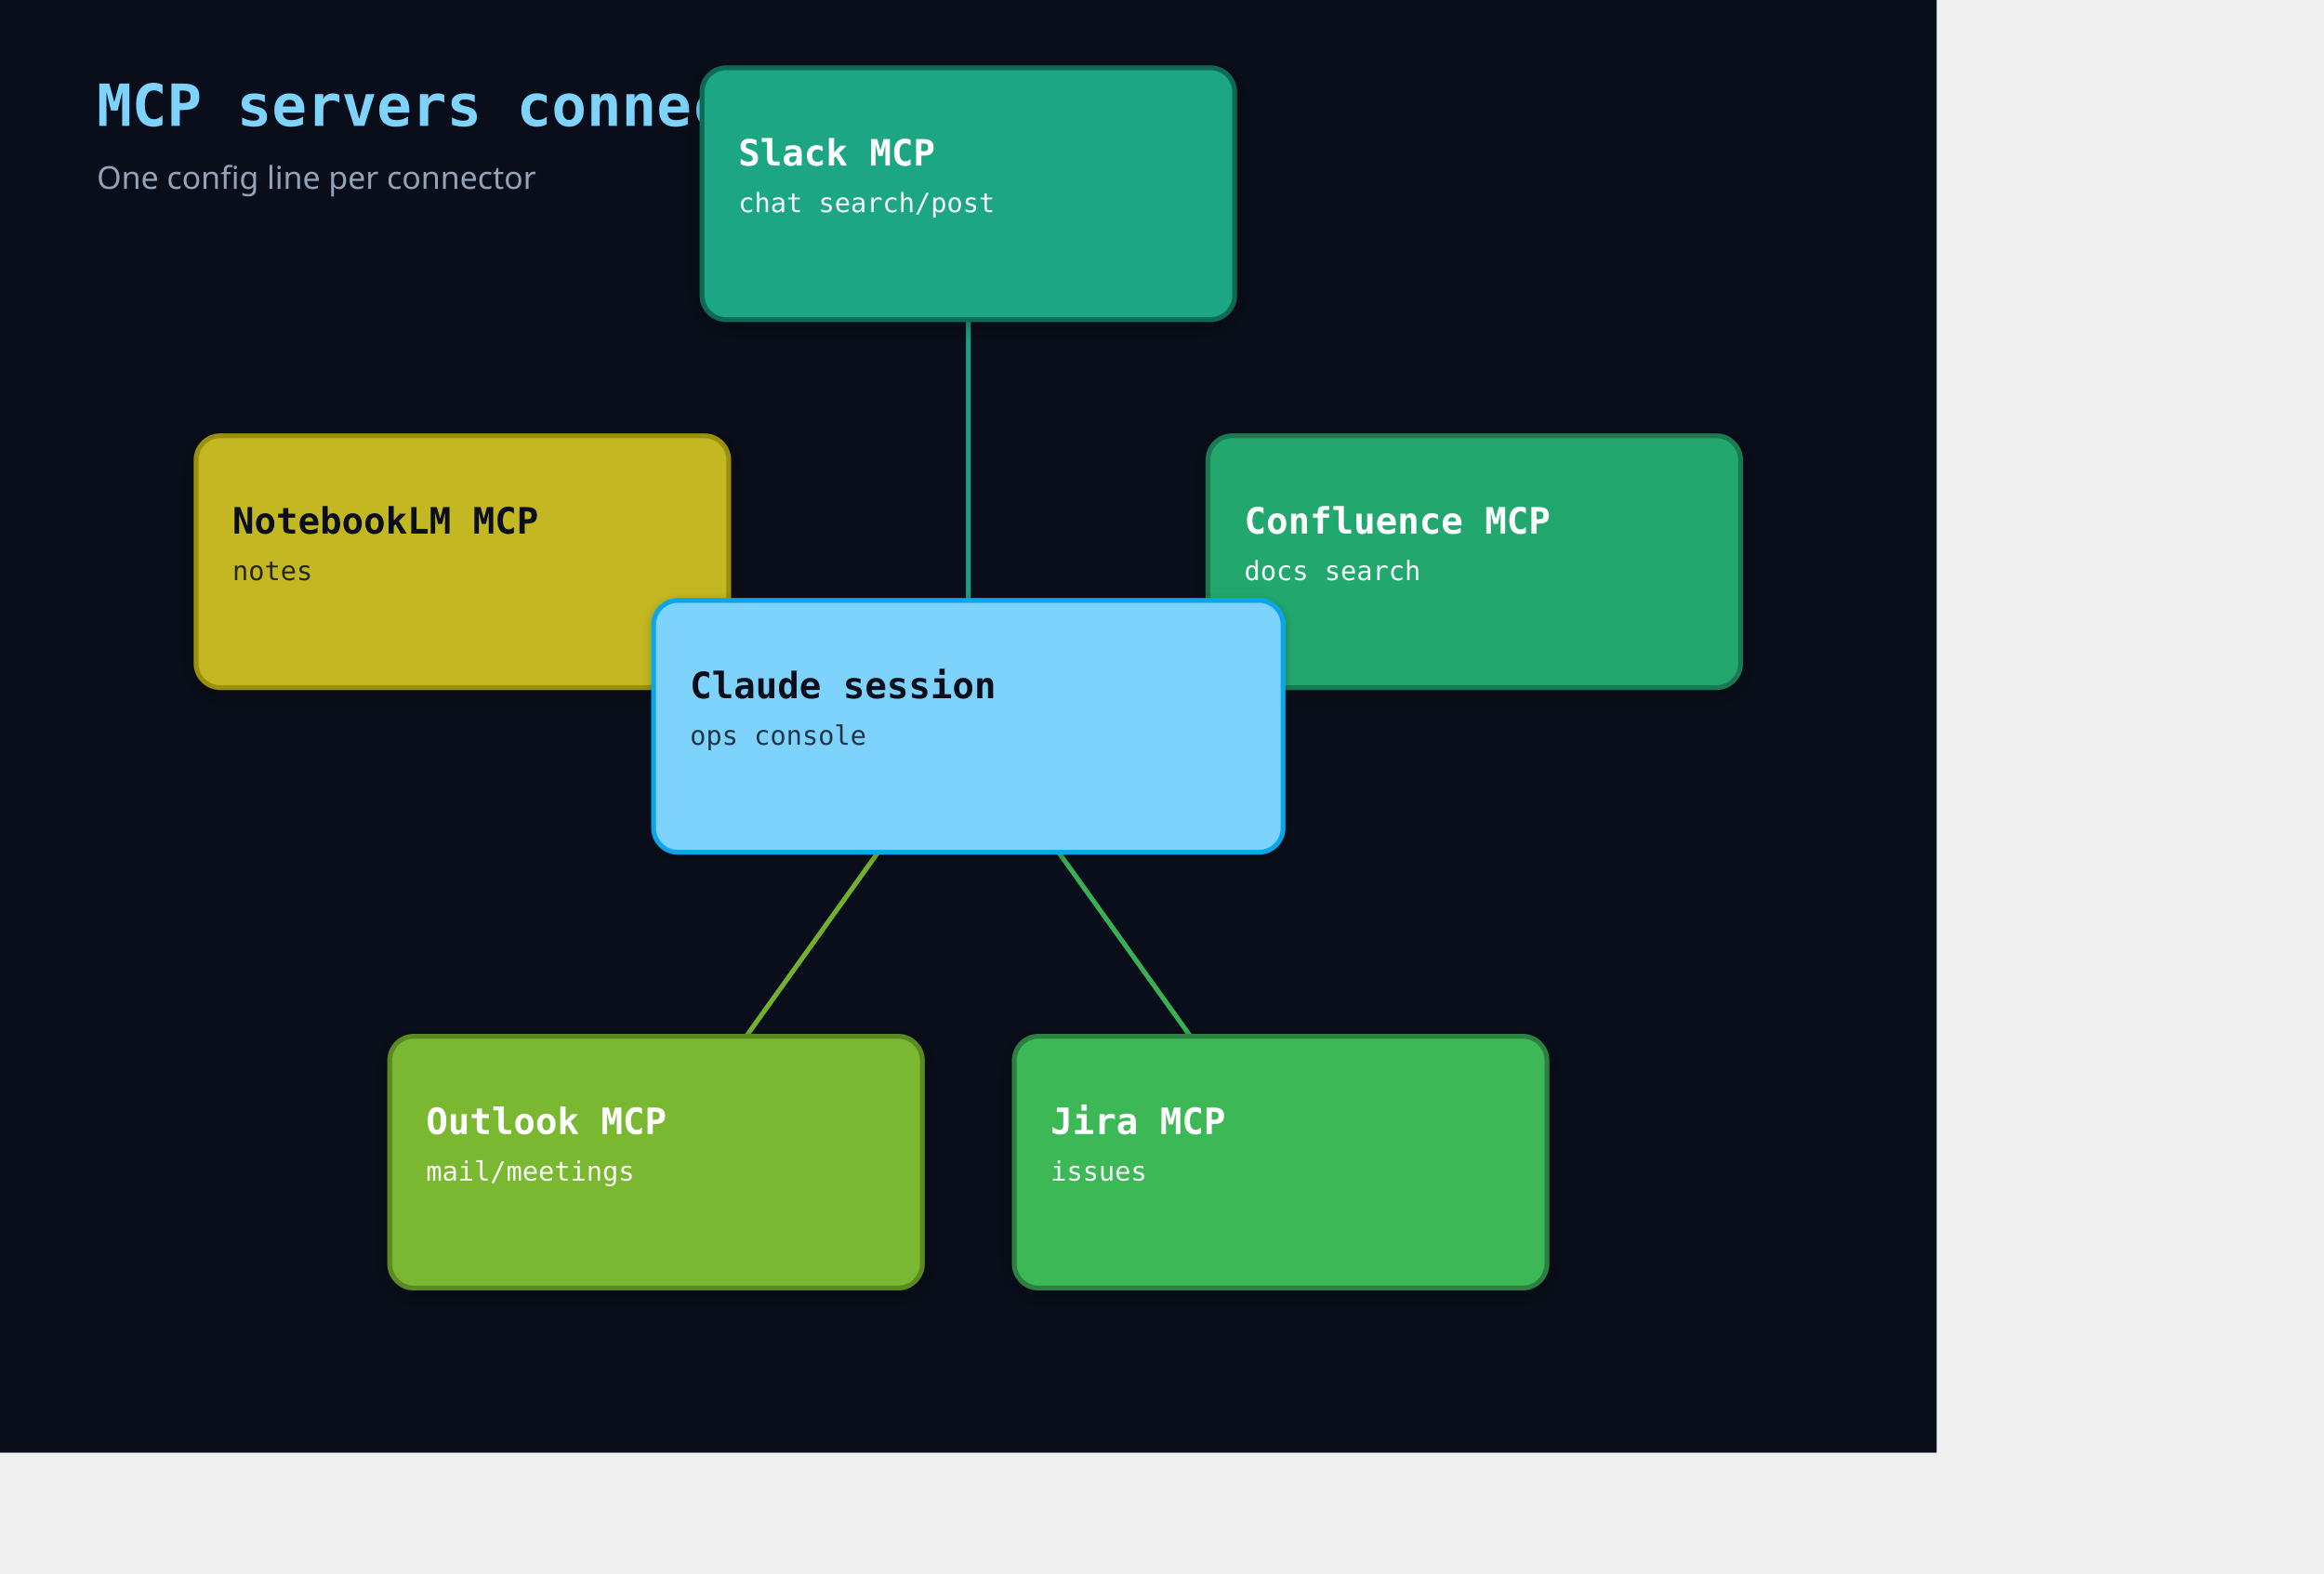
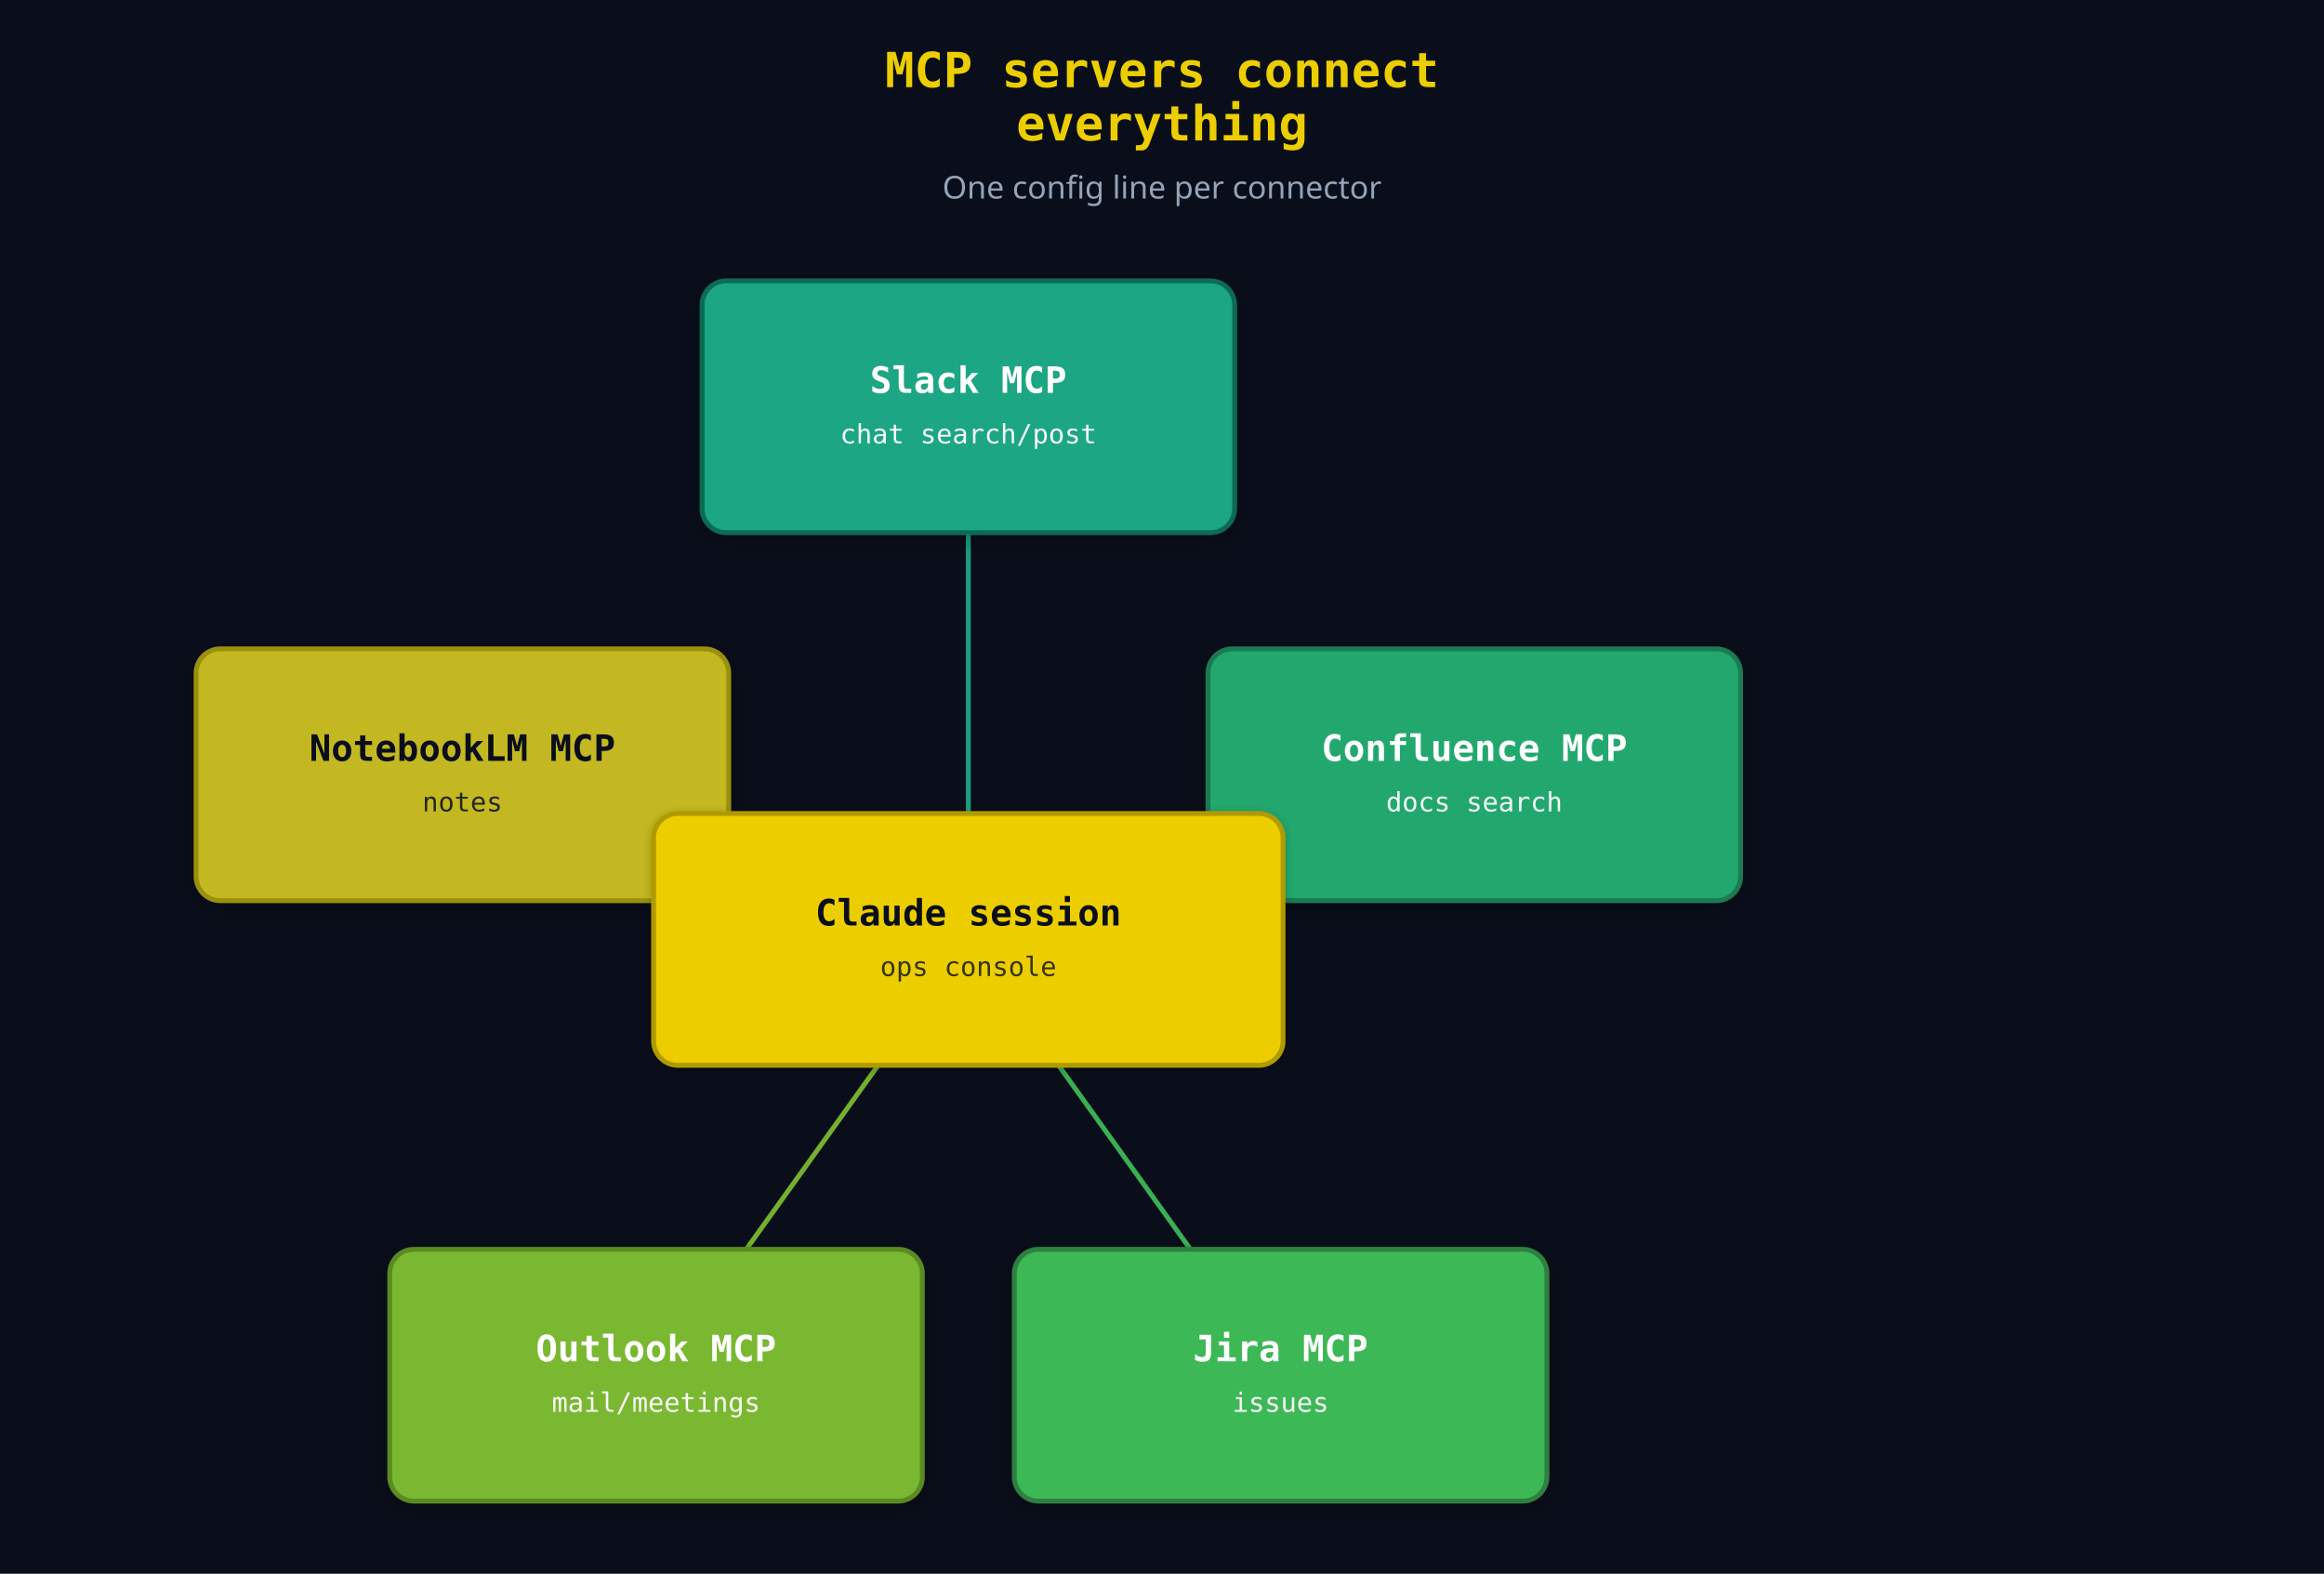
<svg xmlns="http://www.w3.org/2000/svg" viewBox="0 0 960 650" width="960" height="650">
  <defs>
    <style>
    </style>
    <filter id="shadow" x="-4%" y="-4%" width="108%" height="116%">
      <feDropShadow dx="0" dy="2" stdDeviation="4" flood-color="#000000" flood-opacity="0.30" />
    </filter>
    <filter id="shadow-sm" x="-2%" y="-4%" width="104%" height="112%">
      <feDropShadow dx="0" dy="1" stdDeviation="2" flood-color="#000000" flood-opacity="0.22" />
    </filter>
  </defs>
-   <rect x="0" y="0" width="800" height="600" fill="#0A0E1A" />
-   <text x="40" y="52" fill="#7dd3fc" font-family="JetBrains Mono, monospace" font-weight="600" font-size="24">MCP servers connect everything</text>
-   <text x="40" y="78" fill="#94a3b8" font-family="Manrope, sans-serif" font-weight="300" font-size="13">One config line per connector</text>
-   <line x1="400" y1="300" x2="400" y2="80" stroke="#1AA684" stroke-width="2" opacity="0.95" />
-   <line x1="400" y1="300" x2="609" y2="232" stroke="#22a86e" stroke-width="2" opacity="0.95" />
-   <line x1="400" y1="300" x2="529" y2="480" stroke="#3cb856" stroke-width="2" opacity="0.95" />
-   <line x1="400" y1="300" x2="271" y2="480" stroke="#7ab830" stroke-width="2" opacity="0.95" />
-   <line x1="400" y1="300" x2="191" y2="232" stroke="#c4b820" stroke-width="2" opacity="0.95" />
-   <rect x="290" y="28" width="220" height="104" rx="10" ry="10" fill="#1AA684" stroke="#0f6b52" stroke-width="2" filter="url(#shadow)" />
-   <text x="305" y="58" fill="#ffffff" font-family="JetBrains Mono, monospace" font-weight="600" font-size="15" dominant-baseline="hanging">Slack MCP</text>
-   <text x="305" y="80" fill="#ffffff" font-family="JetBrains Mono, monospace" font-weight="500" font-size="11" opacity="0.95" dominant-baseline="hanging">chat search/post</text>
-   <rect x="499" y="180" width="220" height="104" rx="10" ry="10" fill="#22a86e" stroke="#1a7a52" stroke-width="2" filter="url(#shadow)" />
-   <text x="514" y="210" fill="#ffffff" font-family="JetBrains Mono, monospace" font-weight="600" font-size="15" dominant-baseline="hanging">Confluence MCP</text>
-   <text x="514" y="232" fill="#ffffff" font-family="JetBrains Mono, monospace" font-weight="500" font-size="11" opacity="0.95" dominant-baseline="hanging">docs search</text>
-   <rect x="419" y="428" width="220" height="104" rx="10" ry="10" fill="#3cb856" stroke="#2d8040" stroke-width="2" filter="url(#shadow)" />
-   <text x="434" y="458" fill="#ffffff" font-family="JetBrains Mono, monospace" font-weight="600" font-size="15" dominant-baseline="hanging">Jira MCP</text>
-   <text x="434" y="480" fill="#ffffff" font-family="JetBrains Mono, monospace" font-weight="500" font-size="11" opacity="0.95" dominant-baseline="hanging">issues</text>
-   <rect x="161" y="428" width="220" height="104" rx="10" ry="10" fill="#7ab830" stroke="#5a8a20" stroke-width="2" filter="url(#shadow)" />
-   <text x="176" y="458" fill="#ffffff" font-family="JetBrains Mono, monospace" font-weight="600" font-size="15" dominant-baseline="hanging">Outlook MCP</text>
-   <text x="176" y="480" fill="#ffffff" font-family="JetBrains Mono, monospace" font-weight="500" font-size="11" opacity="0.95" dominant-baseline="hanging">mail/meetings</text>
-   <rect x="81" y="180" width="220" height="104" rx="10" ry="10" fill="#c4b820" stroke="#9a9010" stroke-width="2" filter="url(#shadow)" />
-   <text x="96" y="210" fill="#0A0E1A" font-family="JetBrains Mono, monospace" font-weight="600" font-size="15" dominant-baseline="hanging">NotebookLM MCP</text>
-   <text x="96" y="232" fill="#0A0E1A" font-family="JetBrains Mono, monospace" font-weight="500" font-size="11" opacity="0.85" dominant-baseline="hanging">notes</text>
-   <rect x="270" y="248" width="260" height="104" rx="10" ry="10" fill="#7dd3fc" stroke="#0ea5e9" stroke-width="2" filter="url(#shadow-sm)" />
-   <text x="285" y="278" fill="#0A0E1A" font-family="JetBrains Mono, monospace" font-weight="600" font-size="15" dominant-baseline="hanging">Claude session</text>
-   <text x="285" y="300" fill="#0A0E1A" font-family="JetBrains Mono, monospace" font-weight="500" font-size="11" opacity="0.80" dominant-baseline="hanging">ops console</text>
+   <rect x="0" y="0" width="960" height="650" fill="#0A0E1A" />
+   <text x="480" y="36" text-anchor="middle" fill="#ECCE00" font-family="JetBrains Mono, monospace" font-weight="600" font-size="20">MCP servers connect</text>
+   <text x="480" y="58" text-anchor="middle" fill="#ECCE00" font-family="JetBrains Mono, monospace" font-weight="600" font-size="20">everything</text>
+   <text x="480" y="82" text-anchor="middle" fill="#94a3b8" font-family="IBM Plex Sans, sans-serif" font-weight="300" font-size="13">One config line per connector</text>
+   <g transform="translate(0,88)">
+     <line x1="400" y1="300" x2="400" y2="80" stroke="#1AA684" stroke-width="2" opacity="0.95" />
+     <line x1="400" y1="300" x2="609" y2="232" stroke="#22a86e" stroke-width="2" opacity="0.95" />
+     <line x1="400" y1="300" x2="529" y2="480" stroke="#3cb856" stroke-width="2" opacity="0.95" />
+     <line x1="400" y1="300" x2="271" y2="480" stroke="#7ab830" stroke-width="2" opacity="0.95" />
+     <line x1="400" y1="300" x2="191" y2="232" stroke="#c4b820" stroke-width="2" opacity="0.95" />
+     <rect x="290" y="28" width="220" height="104" rx="10" ry="10" fill="#1AA684" stroke="#0f6b52" stroke-width="2" filter="url(#shadow)" />
+     <text x="400" y="70" text-anchor="middle" fill="#ffffff" font-family="JetBrains Mono, monospace" font-weight="600" font-size="15" dominant-baseline="middle">Slack MCP</text>
+     <text x="400" y="92" text-anchor="middle" fill="#ffffff" font-family="JetBrains Mono, monospace" font-weight="500" font-size="11" opacity="0.95" dominant-baseline="middle">chat search/post</text>
+     <rect x="499" y="180" width="220" height="104" rx="10" ry="10" fill="#22a86e" stroke="#1a7a52" stroke-width="2" filter="url(#shadow)" />
+     <text x="609" y="222" text-anchor="middle" fill="#ffffff" font-family="JetBrains Mono, monospace" font-weight="600" font-size="15" dominant-baseline="middle">Confluence MCP</text>
+     <text x="609" y="244" text-anchor="middle" fill="#ffffff" font-family="JetBrains Mono, monospace" font-weight="500" font-size="11" opacity="0.95" dominant-baseline="middle">docs search</text>
+     <rect x="419" y="428" width="220" height="104" rx="10" ry="10" fill="#3cb856" stroke="#2d8040" stroke-width="2" filter="url(#shadow)" />
+     <text x="529" y="470" text-anchor="middle" fill="#ffffff" font-family="JetBrains Mono, monospace" font-weight="600" font-size="15" dominant-baseline="middle">Jira MCP</text>
+     <text x="529" y="492" text-anchor="middle" fill="#ffffff" font-family="JetBrains Mono, monospace" font-weight="500" font-size="11" opacity="0.95" dominant-baseline="middle">issues</text>
+     <rect x="161" y="428" width="220" height="104" rx="10" ry="10" fill="#7ab830" stroke="#5a8a20" stroke-width="2" filter="url(#shadow)" />
+     <text x="271" y="470" text-anchor="middle" fill="#ffffff" font-family="JetBrains Mono, monospace" font-weight="600" font-size="15" dominant-baseline="middle">Outlook MCP</text>
+     <text x="271" y="492" text-anchor="middle" fill="#ffffff" font-family="JetBrains Mono, monospace" font-weight="500" font-size="11" opacity="0.95" dominant-baseline="middle">mail/meetings</text>
+     <rect x="81" y="180" width="220" height="104" rx="10" ry="10" fill="#c4b820" stroke="#9a9010" stroke-width="2" filter="url(#shadow)" />
+     <text x="191" y="222" text-anchor="middle" fill="#0A0E1A" font-family="JetBrains Mono, monospace" font-weight="600" font-size="15" dominant-baseline="middle">NotebookLM MCP</text>
+     <text x="191" y="244" text-anchor="middle" fill="#0A0E1A" font-family="JetBrains Mono, monospace" font-weight="500" font-size="11" opacity="0.85" dominant-baseline="middle">notes</text>
+     <rect x="270" y="248" width="260" height="104" rx="10" ry="10" fill="#ECCE00" stroke="#b09a00" stroke-width="2" filter="url(#shadow-sm)" />
+     <text x="400" y="290" text-anchor="middle" fill="#0A0E1A" font-family="JetBrains Mono, monospace" font-weight="600" font-size="15" dominant-baseline="middle">Claude session</text>
+     <text x="400" y="312" text-anchor="middle" fill="#0A0E1A" font-family="JetBrains Mono, monospace" font-weight="500" font-size="11" opacity="0.80" dominant-baseline="middle">ops console</text>
+   </g>
</svg>
